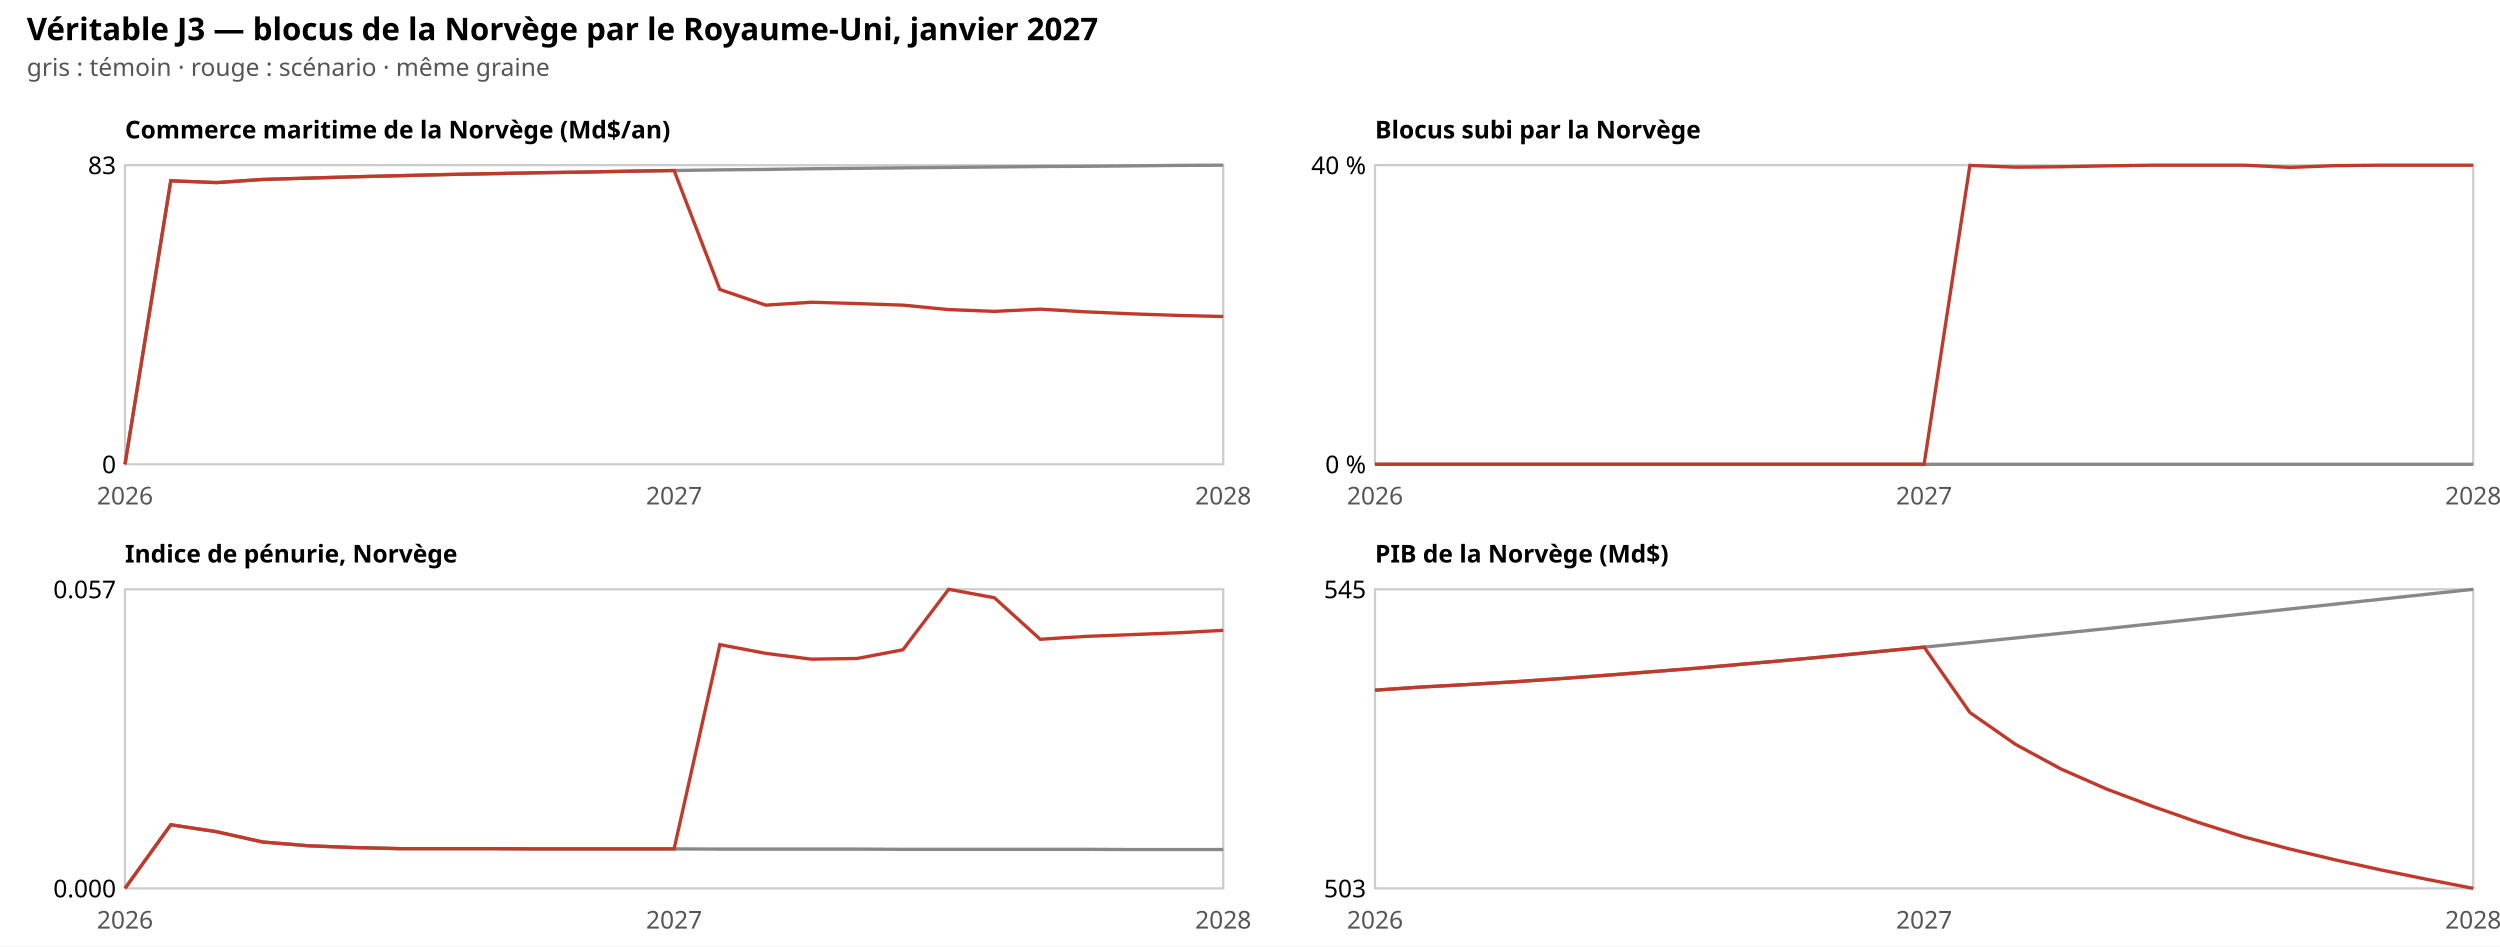
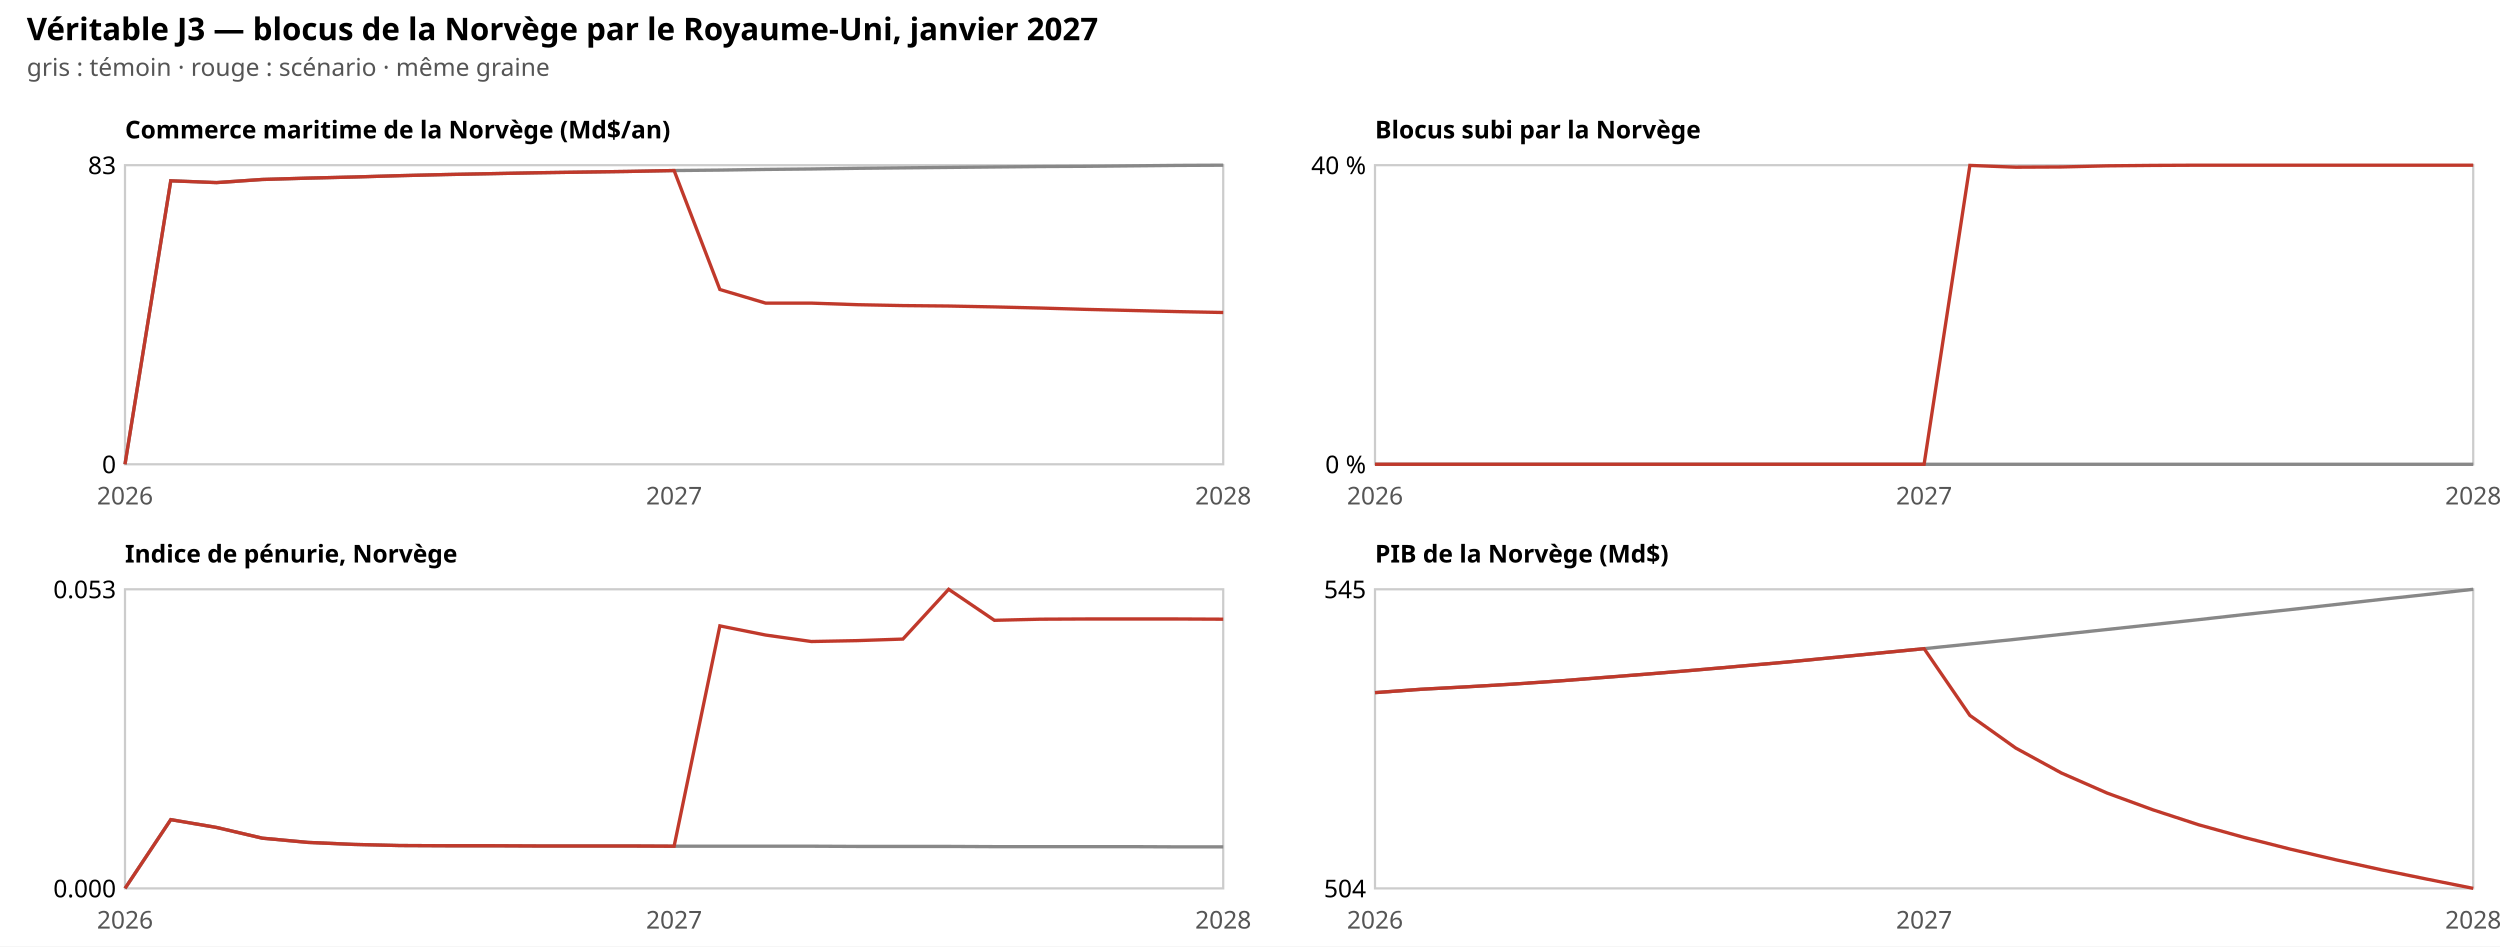
<svg xmlns="http://www.w3.org/2000/svg" width="1120" height="424" font-family="sans-serif" font-size="11">
  <rect width="100%" height="100%" fill="#ffffff" />
  <text x="12" y="18" font-size="14" font-weight="bold">Véritable J3 — blocus de la Norvège par le Royaume-Uni, janvier 2027</text>
  <text x="12" y="34" fill="#555">gris : témoin · rouge : scénario · même graine</text>
  <text x="56" y="62" font-weight="bold">Commerce maritime de la Norvège (Md$/an)</text>
  <rect x="56" y="74" width="492" height="134" fill="none" stroke="#ccc" />
  <text x="52" y="78" text-anchor="end">83</text>
  <text x="52" y="212" text-anchor="end">0</text>
  <text x="56" y="226" text-anchor="middle" fill="#555">2026</text>
  <text x="302" y="226" text-anchor="middle" fill="#555">2027</text>
  <text x="548" y="226" text-anchor="middle" fill="#555">2028</text>
-   <path d="M56.0,208.0L76.5,81.0L97.0,81.8L117.5,80.4L138.0,79.8L158.5,79.2L179.0,78.7L199.5,78.2L220.0,77.8L240.5,77.4L261.0,77.1L281.5,76.7L302.0,76.4L322.5,76.1L343.0,75.9L363.5,75.6L384.0,75.4L404.5,75.2L425.0,75.0L445.5,74.8L466.0,74.6L486.5,74.5L507.0,74.3L527.5,74.1L548.0,74.0" fill="none" stroke="#888" stroke-width="1.5" />
-   <path d="M56.0,208.0L76.5,81.0L97.0,81.8L117.5,80.4L138.0,79.8L158.5,79.2L179.0,78.7L199.5,78.2L220.0,77.8L240.5,77.4L261.0,77.1L281.5,76.7L302.0,76.4L322.5,129.7L343.0,136.7L363.5,135.4L384.0,136.0L404.5,136.7L425.0,138.7L445.5,139.5L466.0,138.5L486.5,139.7L507.0,140.6L527.5,141.3L548.0,141.8" fill="none" stroke="#c0392b" stroke-width="1.5" />
+   <path d="M56.0,208.0L76.5,81.0L97.0,81.8L117.5,80.4L138.0,79.8L158.5,79.3L179.0,78.7L199.5,78.2L220.0,77.8L240.5,77.4L261.0,77.1L281.5,76.8L302.0,76.4L322.5,76.2L343.0,75.9L363.5,75.7L384.0,75.4L404.5,75.2L425.0,75.0L445.5,74.8L466.0,74.6L486.5,74.5L507.0,74.3L527.5,74.1L548.0,74.0" fill="none" stroke="#888" stroke-width="1.5" />
+   <path d="M56.0,208.0L76.5,81.0L97.0,81.8L117.5,80.4L138.0,79.8L158.5,79.3L179.0,78.7L199.5,78.2L220.0,77.8L240.5,77.4L261.0,77.1L281.5,76.8L302.0,76.4L322.5,129.7L343.0,135.8L363.5,135.8L384.0,136.5L404.5,136.9L425.0,137.1L445.5,137.5L466.0,138.0L486.5,138.6L507.0,139.1L527.5,139.6L548.0,140.0" fill="none" stroke="#c0392b" stroke-width="1.5" />
  <text x="616" y="62" font-weight="bold">Blocus subi par la Norvège</text>
  <rect x="616" y="74" width="492" height="134" fill="none" stroke="#ccc" />
  <text x="612" y="78" text-anchor="end">40 %</text>
  <text x="612" y="212" text-anchor="end">0 %</text>
  <text x="616" y="226" text-anchor="middle" fill="#555">2026</text>
  <text x="862" y="226" text-anchor="middle" fill="#555">2027</text>
  <text x="1108" y="226" text-anchor="middle" fill="#555">2028</text>
  <path d="M616.0,208.0L636.5,208.0L657.0,208.0L677.5,208.0L698.0,208.0L718.5,208.0L739.0,208.0L759.5,208.0L780.0,208.0L800.5,208.0L821.0,208.0L841.5,208.0L862.0,208.0L882.5,208.0L903.0,208.0L923.5,208.0L944.0,208.0L964.5,208.0L985.0,208.0L1005.5,208.0L1026.0,208.0L1046.5,208.0L1067.0,208.0L1087.5,208.0L1108.0,208.0" fill="none" stroke="#888" stroke-width="1.5" />
-   <path d="M616.0,208.0L636.5,208.0L657.0,208.0L677.5,208.0L698.0,208.0L718.5,208.0L739.0,208.0L759.5,208.0L780.0,208.0L800.5,208.0L821.0,208.0L841.5,208.0L862.0,208.0L882.5,74.1L903.0,74.9L923.5,74.7L944.0,74.3L964.5,74.0L985.0,74.0L1005.5,74.0L1026.0,75.0L1046.5,74.2L1067.0,74.0L1087.5,74.0L1108.0,74.0" fill="none" stroke="#c0392b" stroke-width="1.5" />
+   <path d="M616.0,208.0L636.5,208.0L657.0,208.0L677.5,208.0L698.0,208.0L718.5,208.0L739.0,208.0L759.5,208.0L780.0,208.0L800.5,208.0L821.0,208.0L841.5,208.0L862.0,208.0L882.5,74.1L903.0,74.9L923.5,74.8L944.0,74.3L964.5,74.1L985.0,74.0L1005.5,74.0L1026.0,74.0L1046.5,74.0L1067.0,74.0L1087.5,74.0L1108.0,74.0" fill="none" stroke="#c0392b" stroke-width="1.5" />
  <text x="56" y="252" font-weight="bold">Indice de pénurie, Norvège</text>
  <rect x="56" y="264" width="492" height="134" fill="none" stroke="#ccc" />
-   <text x="52" y="268" text-anchor="end">0.057</text>
+   <text x="52" y="268" text-anchor="end">0.053</text>
  <text x="52" y="402" text-anchor="end">0.000</text>
  <text x="56" y="416" text-anchor="middle" fill="#555">2026</text>
  <text x="302" y="416" text-anchor="middle" fill="#555">2027</text>
  <text x="548" y="416" text-anchor="middle" fill="#555">2028</text>
-   <path d="M56.0,398.0L76.5,369.5L97.0,372.6L117.5,377.2L138.0,378.9L158.5,379.7L179.0,380.2L199.5,380.2L220.0,380.2L240.5,380.3L261.0,380.3L281.5,380.3L302.0,380.3L322.5,380.4L343.0,380.4L363.5,380.4L384.0,380.4L404.5,380.5L425.0,380.5L445.5,380.5L466.0,380.5L486.5,380.5L507.0,380.6L527.5,380.6L548.0,380.6" fill="none" stroke="#888" stroke-width="1.5" />
-   <path d="M56.0,398.0L76.5,369.5L97.0,372.6L117.5,377.2L138.0,378.9L158.5,379.7L179.0,380.2L199.5,380.2L220.0,380.2L240.5,380.3L261.0,380.3L281.5,380.3L302.0,380.3L322.5,288.8L343.0,292.7L363.5,295.3L384.0,295.0L404.5,291.1L425.0,264.0L445.5,267.8L466.0,286.4L486.5,285.1L507.0,284.3L527.5,283.5L548.0,282.4" fill="none" stroke="#c0392b" stroke-width="1.5" />
+   <path d="M56.0,398.0L76.5,367.2L97.0,370.7L117.5,375.5L138.0,377.4L158.5,378.3L179.0,378.8L199.5,378.9L220.0,378.9L240.5,379.0L261.0,379.0L281.5,379.0L302.0,379.1L322.5,379.1L343.0,379.1L363.5,379.1L384.0,379.2L404.5,379.2L425.0,379.2L445.5,379.3L466.0,379.3L486.5,379.3L507.0,379.3L527.5,379.4L548.0,379.4" fill="none" stroke="#888" stroke-width="1.5" />
+   <path d="M56.0,398.0L76.5,367.2L97.0,370.7L117.5,375.5L138.0,377.4L158.5,378.3L179.0,378.8L199.5,378.9L220.0,378.9L240.5,379.0L261.0,379.0L281.5,379.0L302.0,379.1L322.5,280.4L343.0,284.5L363.5,287.4L384.0,287.0L404.5,286.3L425.0,264.0L445.5,277.9L466.0,277.4L486.5,277.3L507.0,277.3L527.5,277.3L548.0,277.4" fill="none" stroke="#c0392b" stroke-width="1.5" />
  <text x="616" y="252" font-weight="bold">PIB de la Norvège (Md$)</text>
  <rect x="616" y="264" width="492" height="134" fill="none" stroke="#ccc" />
  <text x="612" y="268" text-anchor="end">545</text>
-   <text x="612" y="402" text-anchor="end">503</text>
+   <text x="612" y="402" text-anchor="end">504</text>
  <text x="616" y="416" text-anchor="middle" fill="#555">2026</text>
  <text x="862" y="416" text-anchor="middle" fill="#555">2027</text>
  <text x="1108" y="416" text-anchor="middle" fill="#555">2028</text>
-   <path d="M616.0,309.2L636.5,307.8L657.0,306.7L677.5,305.5L698.0,304.1L718.5,302.6L739.0,301.0L759.5,299.4L780.0,297.6L800.5,295.8L821.0,293.9L841.5,291.9L862.0,289.9L882.5,287.9L903.0,285.8L923.5,283.7L944.0,281.6L964.5,279.4L985.0,277.2L1005.5,275.0L1026.0,272.8L1046.5,270.6L1067.0,268.4L1087.5,266.2L1108.0,264.0" fill="none" stroke="#888" stroke-width="1.5" />
-   <path d="M616.0,309.2L636.5,307.8L657.0,306.7L677.5,305.5L698.0,304.1L718.5,302.6L739.0,301.0L759.5,299.4L780.0,297.6L800.5,295.8L821.0,293.9L841.5,291.9L862.0,289.9L882.5,319.2L903.0,333.5L923.5,344.6L944.0,353.6L964.5,361.3L985.0,368.5L1005.5,375.0L1026.0,380.4L1046.5,385.3L1067.0,389.8L1087.5,394.0L1108.0,398.0" fill="none" stroke="#c0392b" stroke-width="1.5" />
+   <path d="M616.0,310.3L636.5,308.8L657.0,307.7L677.5,306.5L698.0,305.1L718.5,303.5L739.0,301.9L759.5,300.2L780.0,298.4L800.5,296.6L821.0,294.6L841.5,292.6L862.0,290.6L882.5,288.5L903.0,286.4L923.5,284.2L944.0,282.0L964.5,279.8L985.0,277.6L1005.5,275.3L1026.0,273.1L1046.5,270.8L1067.0,268.5L1087.5,266.3L1108.0,264.0" fill="none" stroke="#888" stroke-width="1.5" />
+   <path d="M616.0,310.3L636.5,308.8L657.0,307.7L677.5,306.5L698.0,305.1L718.5,303.5L739.0,301.9L759.5,300.2L780.0,298.4L800.5,296.6L821.0,294.6L841.5,292.6L862.0,290.6L882.5,320.5L903.0,335.1L923.5,346.3L944.0,355.3L964.5,362.8L985.0,369.5L1005.5,375.2L1026.0,380.4L1046.5,385.2L1067.0,389.7L1087.5,393.9L1108.0,398.0" fill="none" stroke="#c0392b" stroke-width="1.5" />
</svg>
